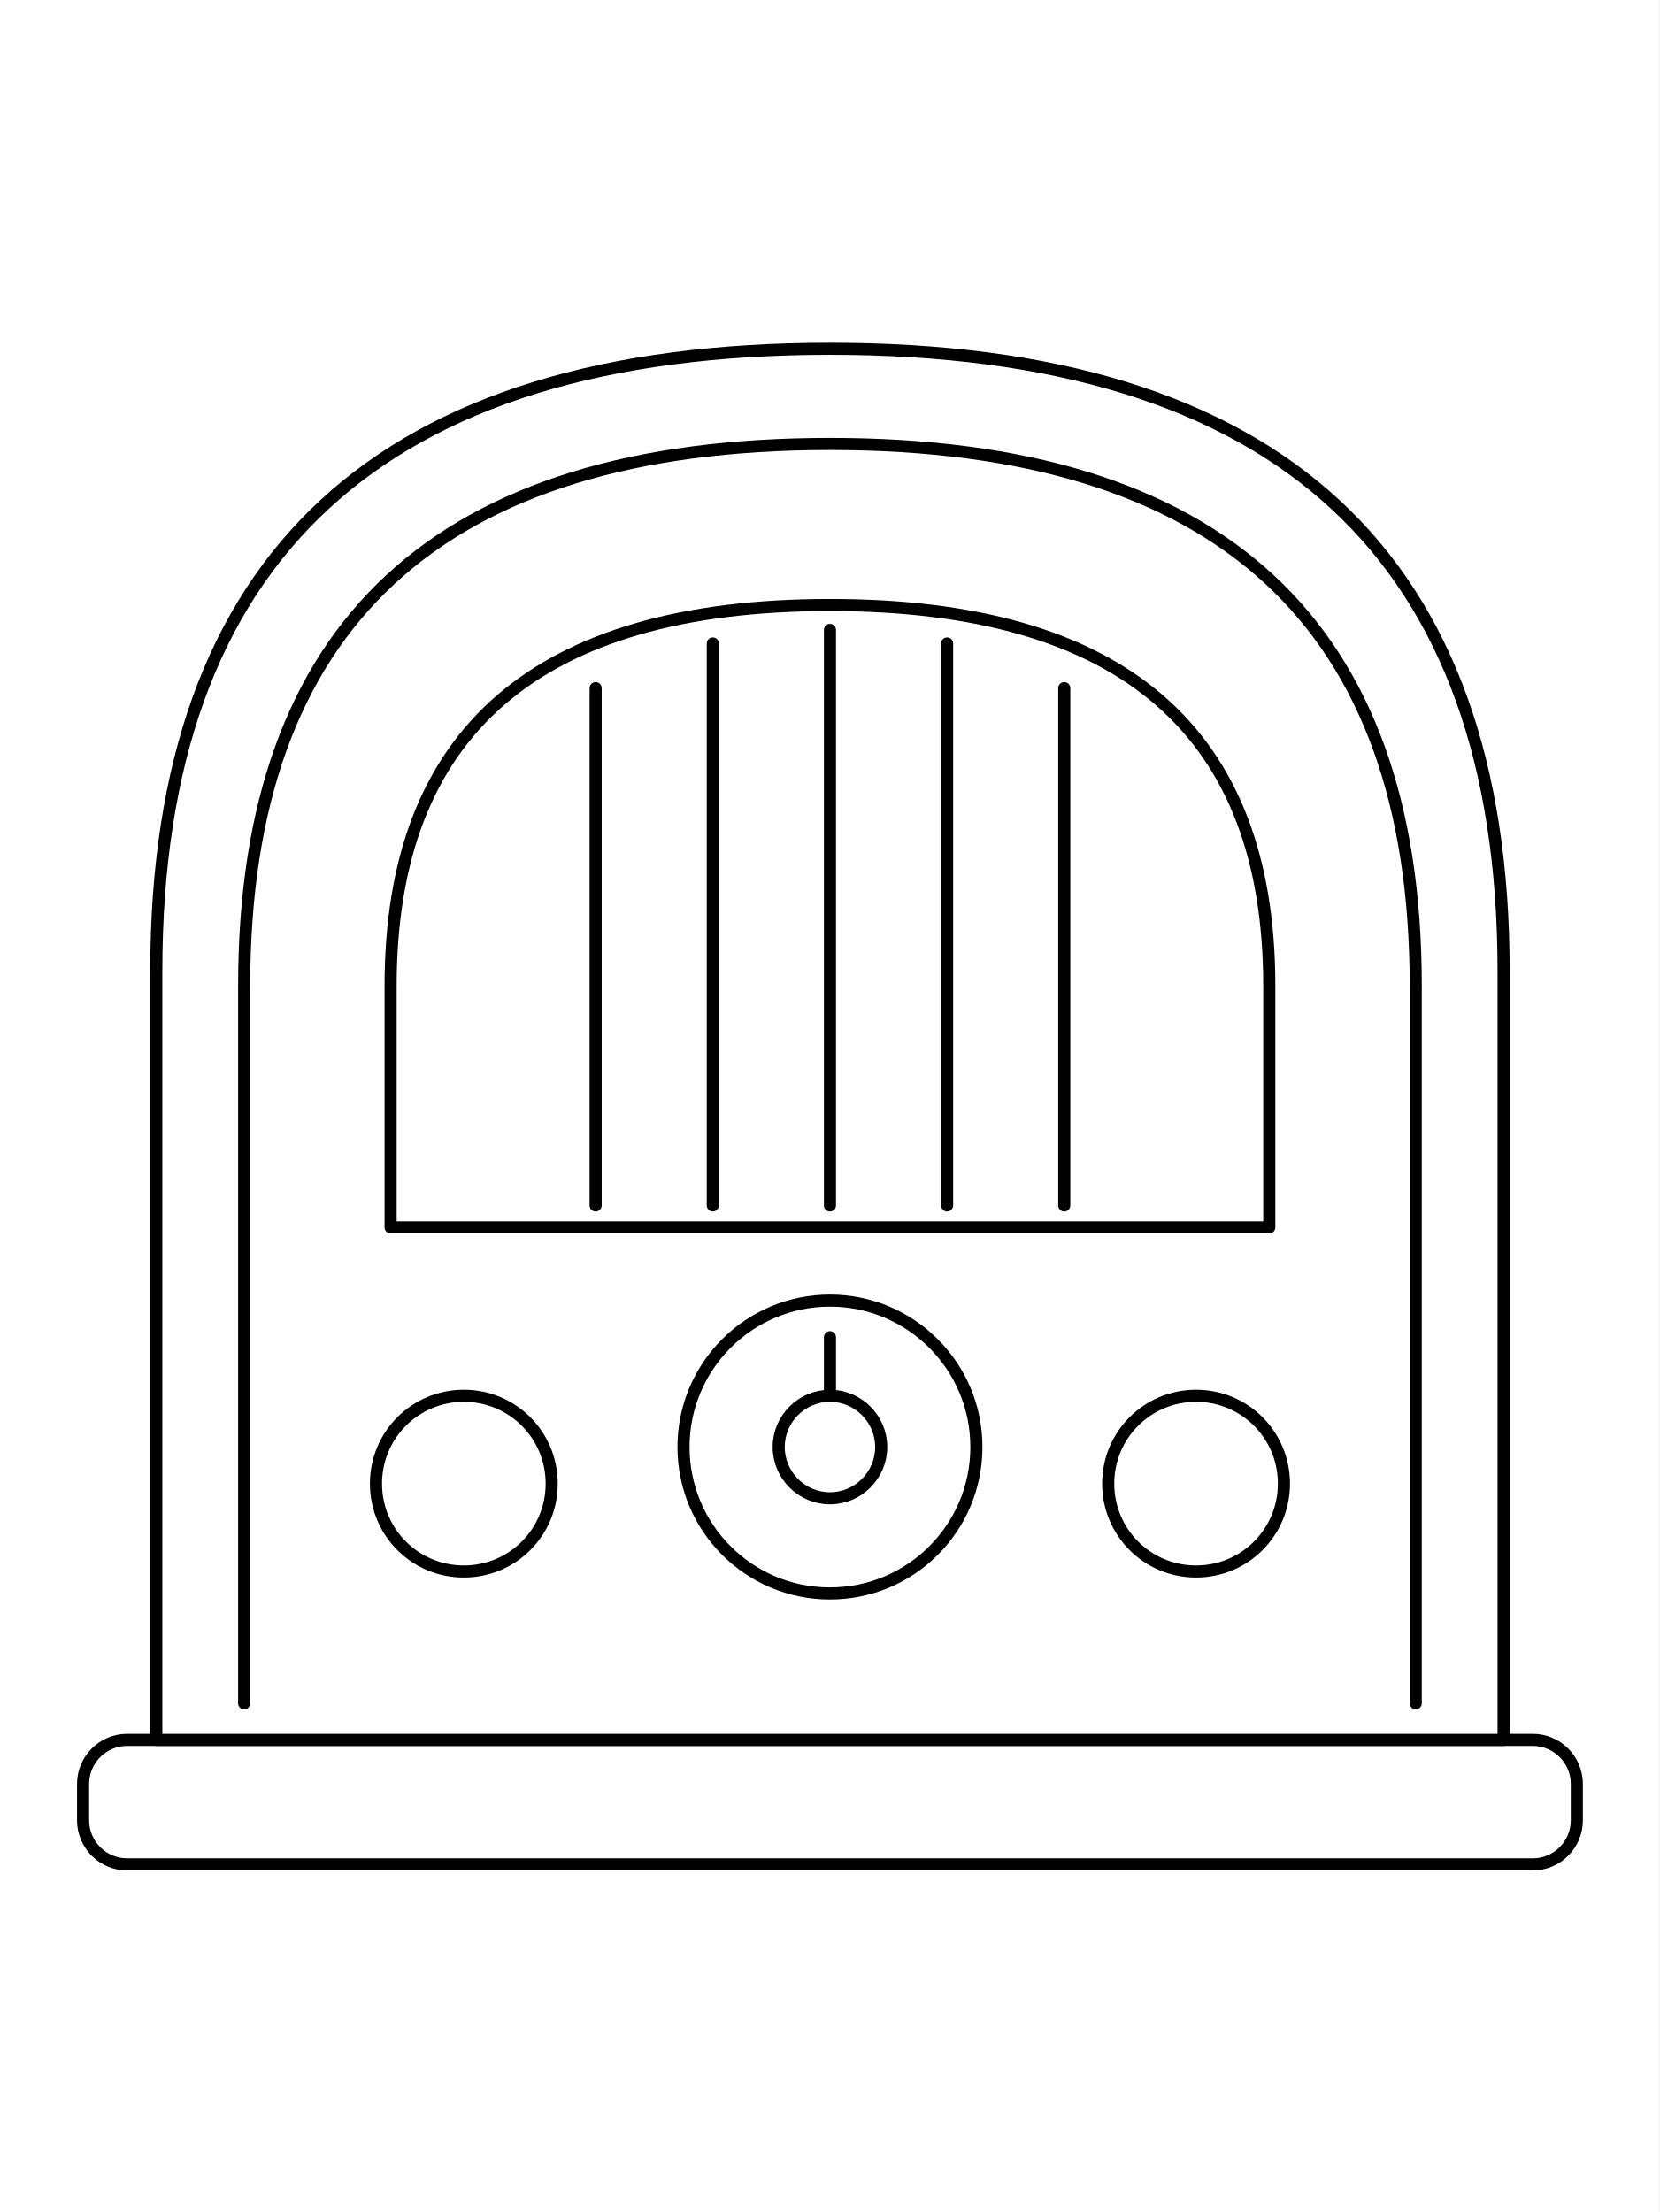
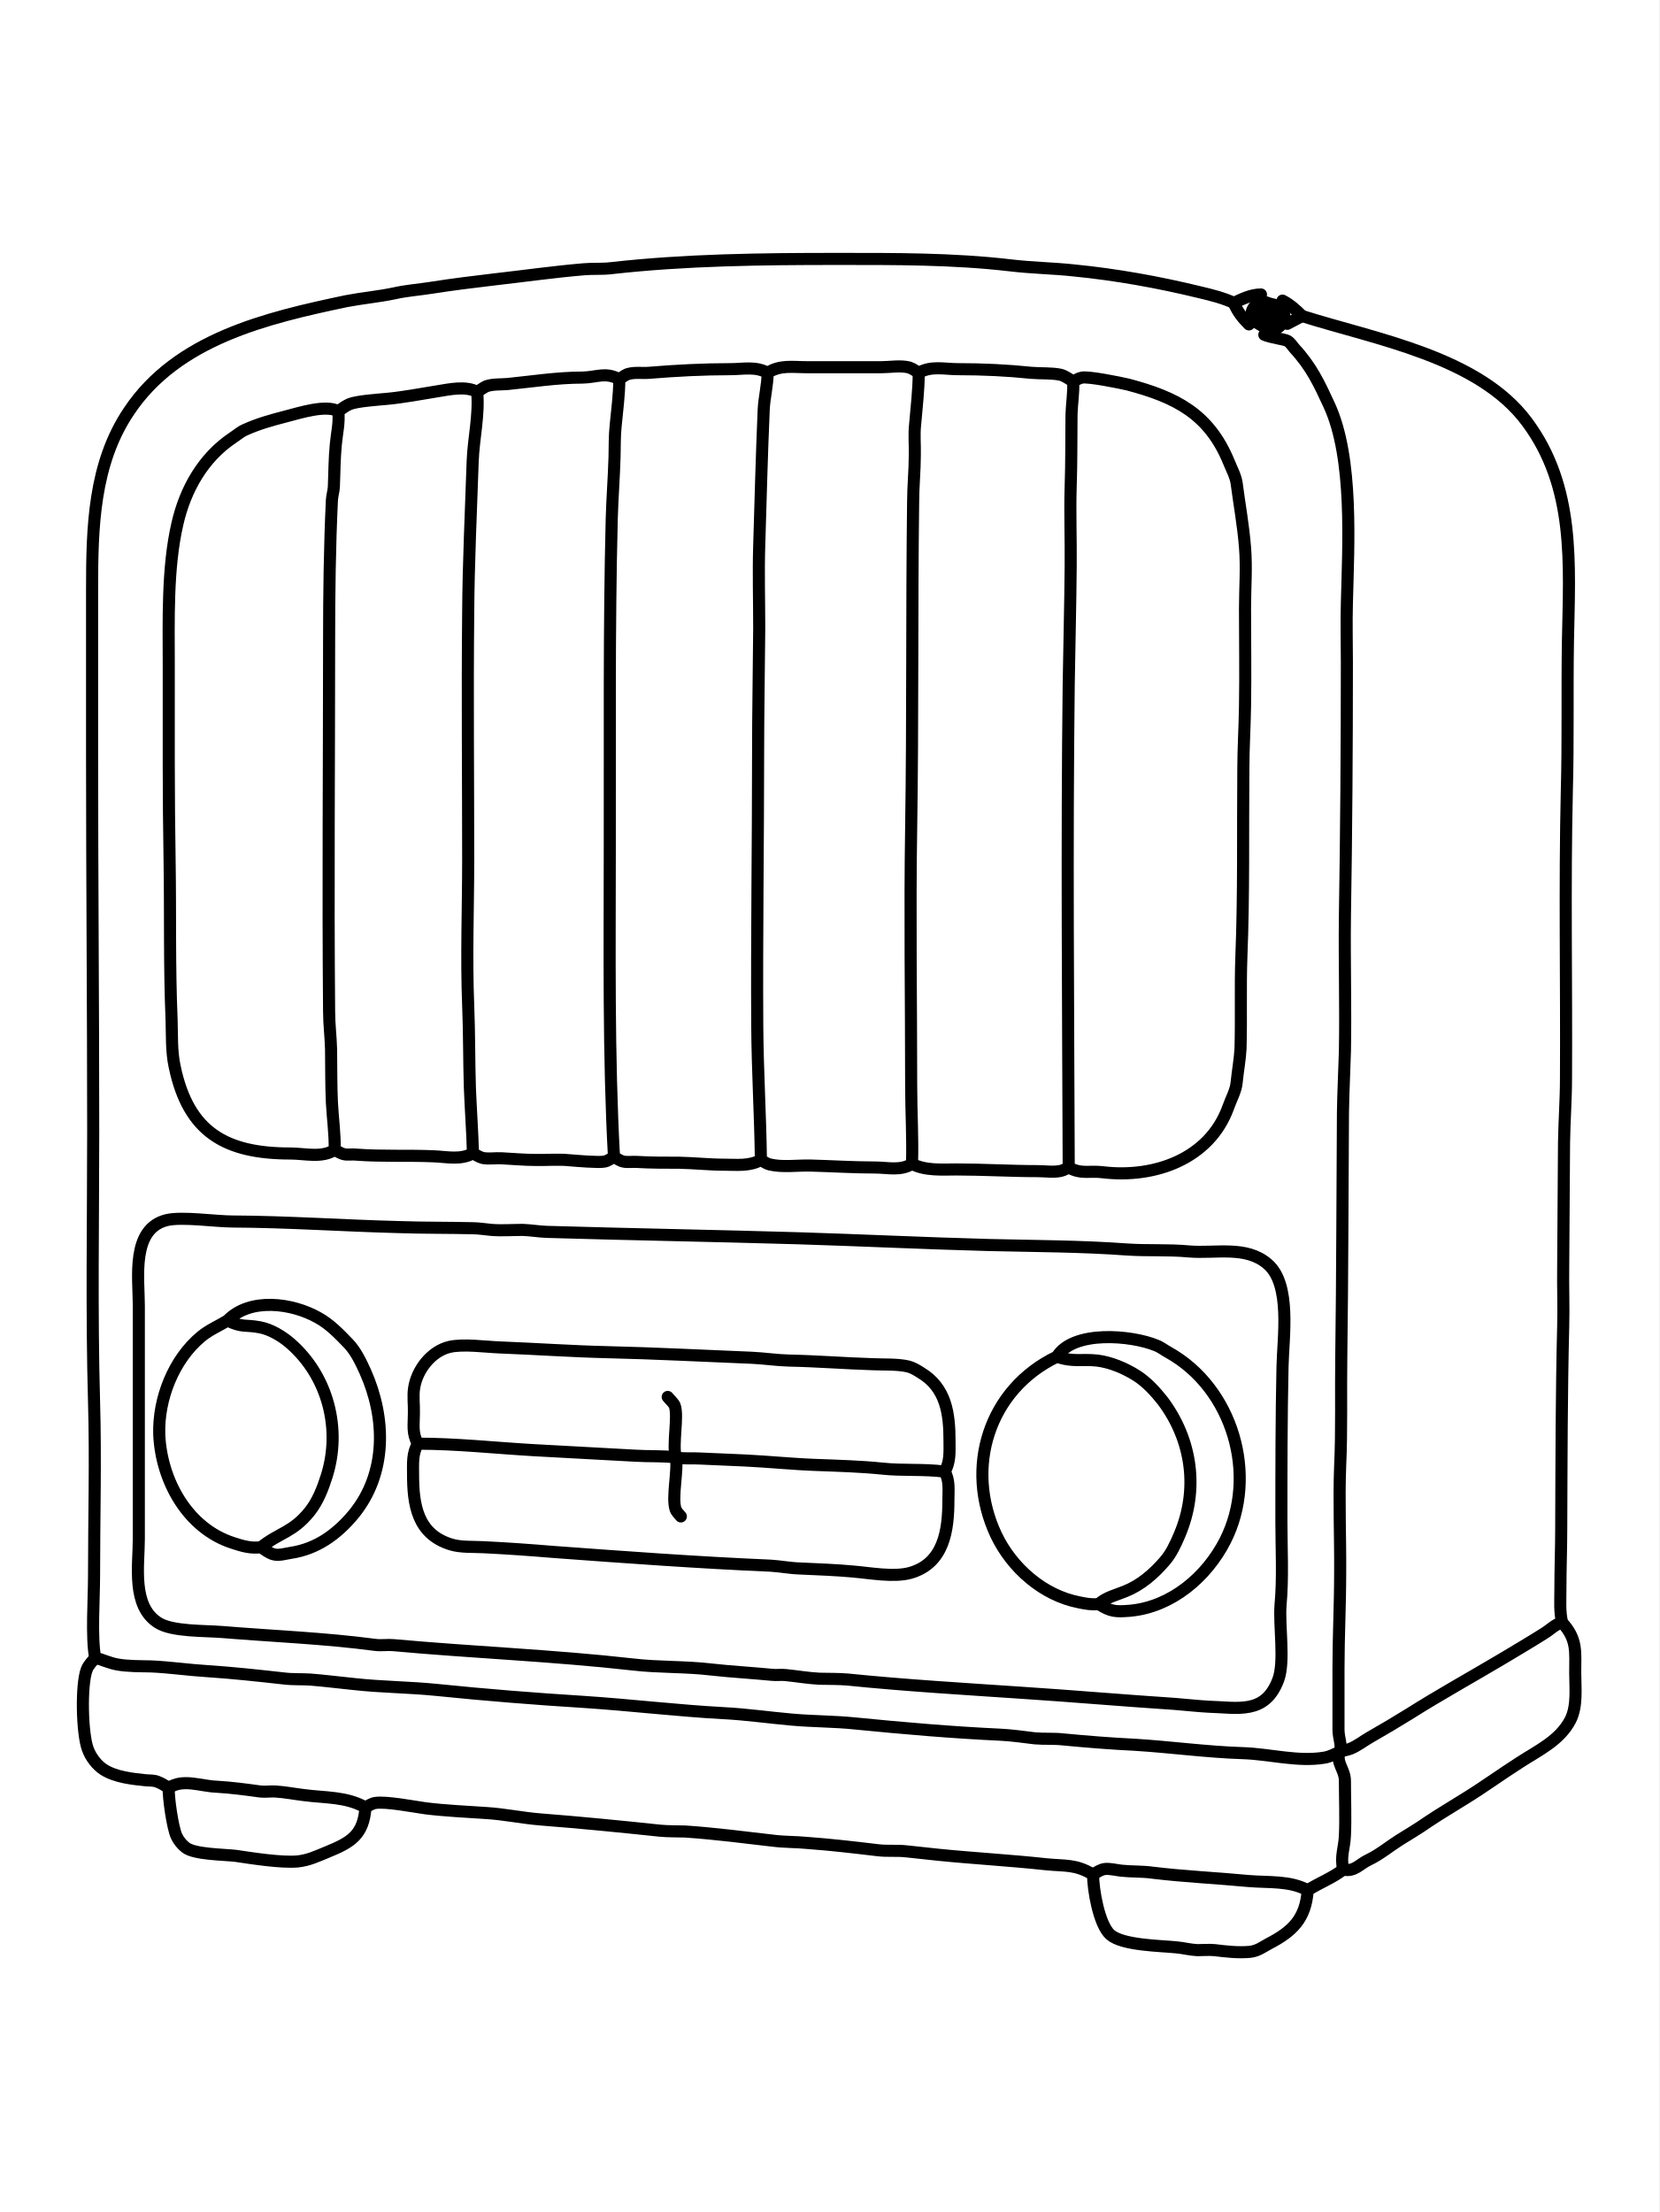
<svg xmlns="http://www.w3.org/2000/svg" version="1.1" viewBox="0 0 600 800" width="5.715in" height="7.62in" role="img" aria-label="The Family Radio, a picture to color">
  <rect width="600" height="800" fill="#fff" />
-   <g transform="translate(-97.059 -178.382) scale(1.324)" fill="#fff" data-bw="white" stroke="#000" stroke-width="3.305" stroke-linecap="round" stroke-linejoin="round">
-     <path d="M108 610 L492 610 C498.6 610 504 615.4 504 622 L504 632 C504 638.6 498.6 644 492 644 L108 644 C101.4 644 96 638.6 96 632 L96 622 C96 615.4 101.4 610 108 610 Z" />
-     <path d="M116 610 L116 400 C116 286.7 177.3 230 300 230 C422.7 230 484 286.7 484 400 L484 610 Z" />
-     <path fill="none" stroke-width="3.305" d="M140 600 L140 404 C140 305.3 193.3 256 300 256 C406.7 256 460 305.3 460 404 L460 600" />
-     <path d="M180 470 L180 404 C180 334.7 220 300 300 300 C380 300 420 334.7 420 404 L420 470 Z" />
-     <path fill="none" d="M236 322.7 L236 464" />
-     <path fill="none" d="M268 310.5 L268 464" />
-     <path fill="none" d="M300 306.8 L300 464" />
-     <path fill="none" d="M332 310.5 L332 464" />
-     <path fill="none" d="M364 322.7 L364 464" />
-     <path d="M340 530 C340 552.1 322.1 570 300 570 C277.9 570 260 552.1 260 530 C260 507.9 277.9 490 300 490 C322.1 490 340 507.9 340 530 Z" />
-     <path d="M224 540 C224 553.3 213.3 564 200 564 C186.7 564 176 553.3 176 540 C176 526.7 186.7 516 200 516 C213.3 516 224 526.7 224 540 Z" />
-     <path d="M424 540 C424 553.3 413.3 564 400 564 C386.7 564 376 553.3 376 540 C376 526.7 386.7 516 400 516 C413.3 516 424 526.7 424 540 Z" />
-     <path fill="none" stroke-width="3.305" d="M300 500 L300 530" />
-     <path d="M314 530 C314 537.7 307.7 544 300 544 C292.3 544 286 537.7 286 530 C286 522.3 292.3 516 300 516 C307.7 516 314 522.3 314 530 Z" />
+   <g transform="translate(-3.434 -4.823) scale(1.012)" fill="#fff" data-bw="white" stroke="#000" stroke-width="4.321" stroke-linecap="round" stroke-linejoin="round">
+     <path fill="none" stroke-width="4.321" d="M444.3 113 C445.6 116.1 447.3 118.3 449.7 120.7 M468.7 117.7 L463.4 120.5 M277.7 138 C282.2 135.1 286.6 136 291.9 136 L318.3 136 C321.3 136 325.3 135.3 328.3 136.1 C329.5 136.5 330.6 137.3 331.7 138 M277.7 138 C277.7 142.4 276.5 146.8 276.3 151.2 C275.6 167.4 275.2 183.5 274.7 199.7 C274.4 209.5 274.7 219.4 274.7 229.3 C274.6 244.2 274.3 259.2 274.3 274.2 C274.3 306.6 273.8 339.1 274 371.5 C274.1 387.5 275.1 403.4 275.3 419.3 M277.7 138 C273.4 135.6 269.1 136.7 264.3 136.7 C254.6 136.7 245 137.2 235.3 138 C232.8 138.2 230.1 137.7 227.6 138.5 C226.6 138.9 225.6 139.7 224.7 140.3 M331.7 138 C336.2 135.4 340.8 136.7 345.8 136.7 C354.6 136.7 363.3 137.1 371.9 138 C375.3 138.3 379.1 138 382.4 138.7 C384 139.1 385.5 140.3 386.9 141.1 M331.7 138 C331.7 144.2 330.9 150.5 330.4 156.6 C330 160.2 330.4 163.9 330.3 167.4 C330.3 173 329.7 178.7 329.7 184.2 C329.2 223 329.6 261.8 329 300.6 C328.5 331.2 329 362.1 329 392.8 C329 402.1 329.6 411.4 329.3 420.7 M224.7 140.3 C224.7 145.9 223.9 151.4 223.4 156.9 C223 160.6 223.1 164.3 223 168 C222.8 175.3 222.2 182.7 222 190.1 C221 229.4 221.4 268.8 221.3 308.2 C221.3 344.8 220.8 381.7 222.8 418.2 M224.7 140.3 C219.7 137.6 216.8 139.6 211.6 139.7 C202.6 139.7 193.7 141.1 184.8 142 C182.4 142.2 179.5 142 177.2 142.8 C176.1 143.3 175 144.2 173.9 144.8 M386.9 141.1 C387.9 140.6 388.9 139.9 390.1 139.7 C392.7 139.3 403.5 141.5 406.5 142.2 C423.5 146.7 435.4 152.6 442.5 169.8 C443.5 172.3 444.9 174.8 445.3 177.4 C446.3 185.1 447.7 192.6 448.3 200.4 C448.9 207.6 448.3 214.9 448.3 222.2 C448.3 233.8 448.5 245.5 448.3 257.2 C448.2 264.6 447.7 272.3 447.7 279.8 C447.5 302.1 447.9 324.4 447 346.6 C446.6 357.5 447 368.4 446.7 379.4 C446.5 383.4 445.7 387.6 445.3 391.7 C445 394.7 443.3 397.6 442.3 400.5 C435.6 419 415.9 425.9 397.5 423.7 C392.8 423.1 389.8 424.5 385.3 422 M386.9 141.1 C387.1 145.1 386.4 149 386.3 152.9 C386.2 161.5 386.3 170.1 386 178.6 C385.7 188.1 386.1 197.5 386 207 C385.9 221 385.5 235.2 385.3 249.2 C384.6 306.8 385.1 364.5 385.3 422 M173.9 144.8 C169.8 142.6 164.1 143.9 159.7 144.6 C154.1 145.5 147.3 146.8 141.7 147.3 C138.6 147.6 130.9 148.1 128.3 149.2 C126.9 149.8 125.6 150.8 124.3 151.7 M173.9 144.8 C174.7 153 172.6 161.4 172.3 169.7 C171.7 187.7 170.8 205.9 170.7 224 C170.4 253.3 170.7 282.6 170.7 312 C170.7 329.3 170 346.8 170.7 364.1 C171.1 373.8 171 383.6 171.3 393.4 C171.6 401.2 172.2 409 172.4 416.9 M124.3 151.7 C124.7 156.2 123.8 159.2 123.4 163.6 C122.9 168.7 122.9 173.7 122.7 178.8 C122.6 180.3 122.1 181.9 122 183.5 C121.2 200.3 121 217.1 121 233.9 C121 278 120.6 322.2 121 366.3 C121 370.8 121.6 375.4 121.7 379.8 C121.8 386.2 121.7 392.5 122 398.8 C122.3 404.5 123.1 410 123 415.7 M124.3 151.7 C119.7 149.3 110.6 152.3 105.5 153.6 C100.5 154.9 95.7 156.2 90.9 158.4 C89.3 159.1 88 160.3 86.6 161.2 C76 168.3 69.6 179.6 66.8 191.9 C63.1 207.8 63.7 226.7 63.7 243.1 C63.7 266.2 63.6 289.4 64 312.5 C64.3 331.3 63.9 350.1 64.7 368.9 C64.9 374.5 64.6 380.4 65.8 385.9 C70.7 409.5 84.1 417 107.2 417 C112.4 417 118.4 418.7 123 415.7 M123 415.7 C124 416.2 125 416.9 126.1 417.2 C127.6 417.6 129.2 417.2 130.7 417.4 C139.9 418.1 149.2 417.6 158.4 418 C163.3 418.2 168.1 419.4 172.4 416.9 M172.4 416.9 C173.5 417.5 174.7 418.3 175.9 418.6 C178 419 180.4 418.6 182.5 418.7 C186.5 418.9 190.7 419.3 194.7 419.3 C198.7 419.4 202.8 419 206.8 419.4 C209.2 419.6 217.3 420.3 219.3 419.9 C220.6 419.7 221.7 418.8 222.8 418.2 M222.8 418.2 C223.9 418.8 225 419.7 226.3 419.9 C227.7 420.2 229.4 419.9 230.8 420 C235.9 420.3 241.1 420.3 246.2 420.3 C251.5 420.4 256.8 421 262.2 421 C266.8 421 271.2 421.6 275.3 419.3 M275.3 419.3 C276.3 419.9 277.3 420.6 278.4 420.9 C283 422 288.2 421.2 292.9 421.3 C300.5 421.5 308.3 422 316 422 C320.6 422 325.2 423.3 329.3 420.7 M329.3 420.7 C334 423.2 340 422.7 345.2 422.7 C354.9 422.7 364.5 423.3 374.2 423.3 C376.8 423.3 380 423.8 382.5 423.2 C383.5 423 384.4 422.4 385.3 422 M84.7 476.7 C92.7 468.4 107.8 470.4 117.1 475.7 C121.3 478 124.6 481.5 127.9 484.9 C130.5 487.6 132.3 491.4 133.9 494.9 C141.3 511.4 141.8 531.3 129.7 546 C123.8 553.1 116.6 558.3 107.4 559.7 C105.4 560 103 560.8 101 560.2 C99.4 559.7 98 558.6 96.7 557.7 M84.7 476.7 C90.1 479.3 90.9 478.1 96.2 479.1 C100.1 479.8 104.2 482.3 107.1 484.8 C120.6 496.5 125.5 515.5 120.1 532.4 C118.7 536.8 117 541.2 114.1 544.9 C108 552.5 103.3 552.4 96.7 557.7 M84.7 476.7 C81.6 478.6 78.2 480 75.3 482.4 C65.4 490.6 59.9 504.7 60.3 517.4 C61 533.9 70.4 551 86.7 556.2 C90 557.3 93.2 558.2 96.7 557.7 M381.1 489.6 C386.9 480.1 407.7 481.9 416.6 485.6 C418.2 486.2 419.5 487.3 421 488.1 C443.9 500.9 453.1 532 441.2 555.4 C434.6 568.3 422.1 579 407.3 580.4 C402.1 580.8 400.4 580.8 396 578 M381.1 489.6 C386.7 491.6 390 490.4 395.5 491 C400.4 491.6 405.5 493.8 409.6 496.4 C413.2 498.7 416.3 502.1 418.9 505.4 C429.4 519.4 431.8 537.1 424.9 553.3 C423.5 556.6 421.9 560.1 419.5 562.8 C415.6 567.3 411 571.3 405.4 573.5 C402 574.9 398.9 575.5 396 578 M381.1 489.6 C356.7 501.3 348 529.3 359.4 553.4 C365 565.1 376.1 574.9 389 577.4 C391.4 577.9 393.6 578.3 396 578 M152.7 520.7 C166.4 520.7 180.1 522.2 193.8 523 L230.5 525 C235.3 525.3 240.1 525 244.9 525.6 M152.7 520.7 C150.7 524.3 151 527.6 151 531.6 C151 542.5 152.5 553 164.5 556.7 C168 557.8 172.5 557.5 176.2 557.7 C184.5 558.1 192.9 558.7 201.3 559.4 C227.1 561.3 252.9 563.2 278.8 564.3 C282.2 564.5 285.7 565.2 289.2 565.3 C295.6 565.6 302 565.8 308.3 566.4 C314.4 566.9 322.7 568.5 328.6 566.9 C340.8 563.5 342.3 551.5 342.3 540.9 C342.3 537.3 342.8 533.9 341 530.7 M152.7 520.7 C150.6 516.9 151.3 514 151.3 509.8 C151.4 506.9 150.9 503.6 151.4 500.7 C152.4 494.3 157.5 487.6 164.1 486.1 C169 485 176.7 486.1 181.9 486.3 C194.8 486.8 207.6 487.7 220.4 488 C237.6 488.4 254.8 489.3 272.1 490 C276.5 490.2 281 490.9 285.4 491 C295.4 491.2 305.3 492 315.3 492.3 C319.4 492.5 323.9 492.2 327.9 493.1 C329.5 493.5 331 494.4 332.4 495.3 C341.5 500.7 342.7 510 342.7 519.7 C342.7 523.7 343 527.1 341 530.7 M244.9 525.6 C243.6 521 245.9 510.9 244.5 507.1 C244.1 506.1 242.7 504.9 242 504 M244.9 525.6 C247.8 526.2 250.6 525.8 253.5 526 L269.5 526.7 C278 527.1 286.5 528 295 528.3 C302.9 528.6 310.7 528.8 318.6 529.6 C326 530.4 333.6 529.7 341 530.7 M244.9 525.6 C245.8 529.9 243.4 539.9 244.8 544.1 C245.1 545 246.1 546 246.7 546.7 M561.6 584.6 C559 585.3 557.5 587.1 555.2 588.5 C550.3 591.6 545.2 594.6 540.2 597.6 C529.1 604.2 517.7 610.5 506.8 617.4 C502.3 620.2 497.7 622.9 493 625.6 C490.7 626.9 488.5 628.7 486 629.7 C484.8 630.2 483.4 630.3 482.2 630.8 M37.4 597.2 C40.1 597.9 42.5 599.1 45.3 599.6 C49.2 600.3 53.5 600.2 57.4 600.3 C64.1 600.6 70.9 601.6 77.6 602 C86.7 602.6 95.8 603.6 104.8 604.6 C108 605 111.1 604.8 114.3 605 C119.5 605.4 124.7 606.1 129.9 606.6 C139.7 607.7 149.6 607.7 159.4 608.7 C177 610.5 194.6 611.9 212.2 613 C228.8 614.1 245.3 616.1 261.9 617 C270 617.4 278.2 618.6 286.3 619.3 C293.9 620 301.5 619.9 309.1 620.7 C326.3 622.4 343.5 623.9 360.8 624.7 C364.9 624.9 369.1 625.5 373.2 626 C376.6 626.3 380 626 383.4 626.4 C391.9 627.2 400.4 627.9 408.9 628.3 C421.8 629.1 434.7 630.9 447.6 631.3 C457.1 631.6 467.2 634.5 476.7 632.9 C478.5 632.6 480.5 631.6 482.2 630.8 M482.2 630.8 C483 628.4 481.7 625.9 481.7 622.9 L481.7 601.2 C481.7 589.7 482.3 578.3 482.3 566.9 C482.4 554.1 481.8 541.3 482.3 528.6 C482.9 515.6 482.5 502.6 482.7 489.5 C483.1 460.5 483.1 431.4 483.3 402.3 C483.4 395.1 483.8 387.8 484 380.5 C484.3 364.4 483.8 348.3 484 332.2 C484.5 301.9 484.7 271.6 484.7 241.3 C484.7 234.3 484.5 227.4 484.7 220.4 C485.2 199.5 487.1 168.6 478.4 149.6 C474.8 141.8 472 135.8 466 129.3 C465.2 128.4 464.6 127.3 463.5 126.6 C462.5 126 457.3 125.4 455.2 124.4 M482.2 630.8 C480.6 634.7 484 637 484 641.2 C484 647.7 484.3 654.3 484 660.8 C483.8 665.4 482.3 668.2 483.4 672.9 M63.7 643.7 C68.9 640.3 75 643.1 80.9 643.3 C86.1 643.6 91.3 644.3 96.4 645 C98.2 645.2 100 644.9 101.8 645 C105.2 645.2 108.7 645.9 112.1 646.3 C119.7 647.3 127.1 646.8 134 650.7 M394 674.7 C395.2 673.9 396.7 672.9 398.2 672.7 C400 672.5 402.3 673.1 404.1 673.3 C407.8 673.7 411.5 673.5 415.1 674 C426.5 675.4 438.1 675.9 449.6 677 C456.7 677.6 464.4 676.8 470.7 680.3 M63 440.8 C68.5 439.5 80.4 441.3 86.5 441.3 C106.4 441.4 126.2 442.8 146.1 443.3 C154.8 443.6 163.4 443.5 172.2 443.7 C174.4 443.7 176.7 444.1 179 444.3 C182.7 444.6 186.5 444.3 190.2 444.3 C193 444.4 195.9 444.9 198.7 445 C228.8 445.9 258.8 446.4 289 447.3 C311.5 448 334.2 449.1 356.7 449.7 C373.2 450.1 389.7 450.1 406.1 451.3 C413.5 451.8 420.9 451.3 428.3 452 C437.6 452.8 448.7 449.8 456.4 456.5 C464.9 463.8 461.9 482.8 461.7 493.2 C461.3 511.6 461.3 530 461.3 548.4 C461.3 558.3 461.9 568.5 461 578.3 C460.4 585.7 462.6 598.5 460.2 605 C455.5 617.6 445.8 615 435.3 614.7 C431.3 614.5 427.3 614 423.2 613.7 C404.9 612.5 386.6 610.9 368.2 609.7 C347.6 608.3 327 607.1 306.4 605 C303 604.7 299.6 604.8 296.2 604.7 C292.2 604.5 288.2 603.8 284.2 603.4 C282.6 603.2 280.9 603.5 279.2 603.3 C272 602.6 264.7 602.2 257.5 601.4 C248.3 600.3 238.8 600.7 229.5 599.6 C201.1 596.4 172.5 595.3 144 592.7 C141.9 592.5 139.6 592.9 137.4 592.6 C119.3 590.2 100.9 589.5 82.7 588 C76.6 587.5 64.9 587.9 59.9 584.7 C50.4 578.7 53 564.2 53 554.7 L53 471.4 C53 461.5 50.2 443.9 63 440.8 Z" />
+     <path fill="none" d="M444.3 113 C447.4 111.6 450.5 110 454 110 M444.3 113 C440.4 111.2 436.3 110.2 432.1 109.2 C417.3 105.6 402.3 102.9 387.1 101.4 C379.6 100.6 372 100.5 364.5 99.6 C344 97.2 323.2 97.3 302.5 97.3 C275.6 97.3 248.5 97.6 221.8 100.6 C218.6 101 215.3 100.7 212 101 C201.3 101.9 190.8 103.4 180.2 104.6 C172.6 105.5 165.2 106.4 157.6 107.6 C153.2 108.3 148.7 108.6 144.3 109.6 C138.6 110.8 132.8 111.3 127.1 112.4 C98.6 118.4 66.7 125.9 49.5 151.7 C36.8 170.5 36.3 193.4 36.3 215.4 L36.3 274.8 C36.3 319.5 36.7 364.1 36.7 408.8 C36.7 441.1 36.1 473.5 37 505.7 C37.6 526.5 37 547.4 37 568.2 C37 576.2 36 589.9 37.4 597.2 M468.7 117.7 C494.8 126 531.8 132.2 549.1 155.6 C566.4 178.9 564.2 206.4 563.7 233.8 C563.4 251.7 563.8 269.6 563.3 287.4 C562.5 321.6 563.2 355.9 563 390.2 C563 397.8 562.4 405.6 562.3 413.2 L562 457.7 C561.9 464.7 562.2 471.8 562 478.9 C561.4 502.8 561.4 526.7 561.3 550.7 C561.3 558.1 561 565.6 561 573 C561 577.1 560.7 580.6 561.6 584.6 M468.7 117.7 C466.5 115.5 464.4 113.6 461.7 112.2 M561.6 584.6 C567.1 590.6 566.3 594.9 566.3 602.6 C566.3 608 567.1 614.4 564.6 619.4 C560.8 626.8 553.1 630.3 546.5 634.6 C539.9 638.8 533.5 643.5 526.8 647.6 C522.4 650.4 517.9 653 513.6 655.9 C510.3 658.2 506.8 660.3 503.4 662.4 C499.8 664.7 496.3 667.6 492.5 669.4 C489.1 671 487.4 673.8 483.4 672.9 M37.4 597.2 C36.4 598.5 35 599.8 34.4 601.4 C32.3 606.8 32.7 624.5 34.8 629.9 C35.8 632.7 38 635.6 40.5 637.2 C44.8 639.9 50.7 640.5 55.6 641 C56.9 641.1 58.3 641 59.6 641.5 C61 642 62.4 642.9 63.7 643.7 M63.7 643.7 C63.5 647 65.1 658.1 66.5 661 C67.2 662.5 68.4 664 69.7 665 C72.8 667.5 83.4 667.5 87.6 668 C93.7 668.9 103.8 670.5 109.7 670 C113.7 669.6 116.7 668.1 120.4 666.6 C128.7 663.2 133.3 660.6 134 650.7 M134 650.7 C135.1 650.1 136.2 649.3 137.5 649.1 C141.4 648.5 151.1 650.4 155.4 651 C162.6 651.9 170 652.2 177.2 652.7 C183.7 653.1 190.2 654.5 196.7 655 C210.9 656.1 225 657.5 239.2 659 C242.2 659.3 245.2 659.2 248.2 659.3 C258.7 660 269.4 661.4 279.8 662.6 C283.8 663.1 288 663 292 663.4 C300.4 664 308.8 665 317.2 666 C320.6 666.4 324 666 327.4 666.4 L338.6 667.6 C351.4 668.9 364.3 669.6 377.2 671 C384.1 671.7 387.7 670.9 394 674.7 M483.4 672.9 C479.4 676 474.9 677.6 470.7 680.3 M394 674.7 C394 680 396.1 692.6 400.2 696.2 C404.6 700 417.9 700.1 423.8 700.7 C426.2 700.9 428.8 701.6 431.3 701.7 C433.3 701.7 435.4 701.5 437.5 701.7 C441.6 702.2 445.9 702.7 450.1 702.3 C452.8 702 454.6 700.6 456.8 699.4 C465.3 695 470 690.4 470.7 680.3" />
+     <path fill="#000" stroke="none" d="M454.5 110.5 C450 111.1 446.6 116.2 449.6 120.3 C450.5 121.6 451.9 122.2 453.2 123 C454.8 124 456.2 125.1 458.2 124.8 C465.7 123.6 467.5 113 458.1 111.3 C456.9 111 455.8 110.3 454.5 110.5 Z" />
  </g>
</svg>
